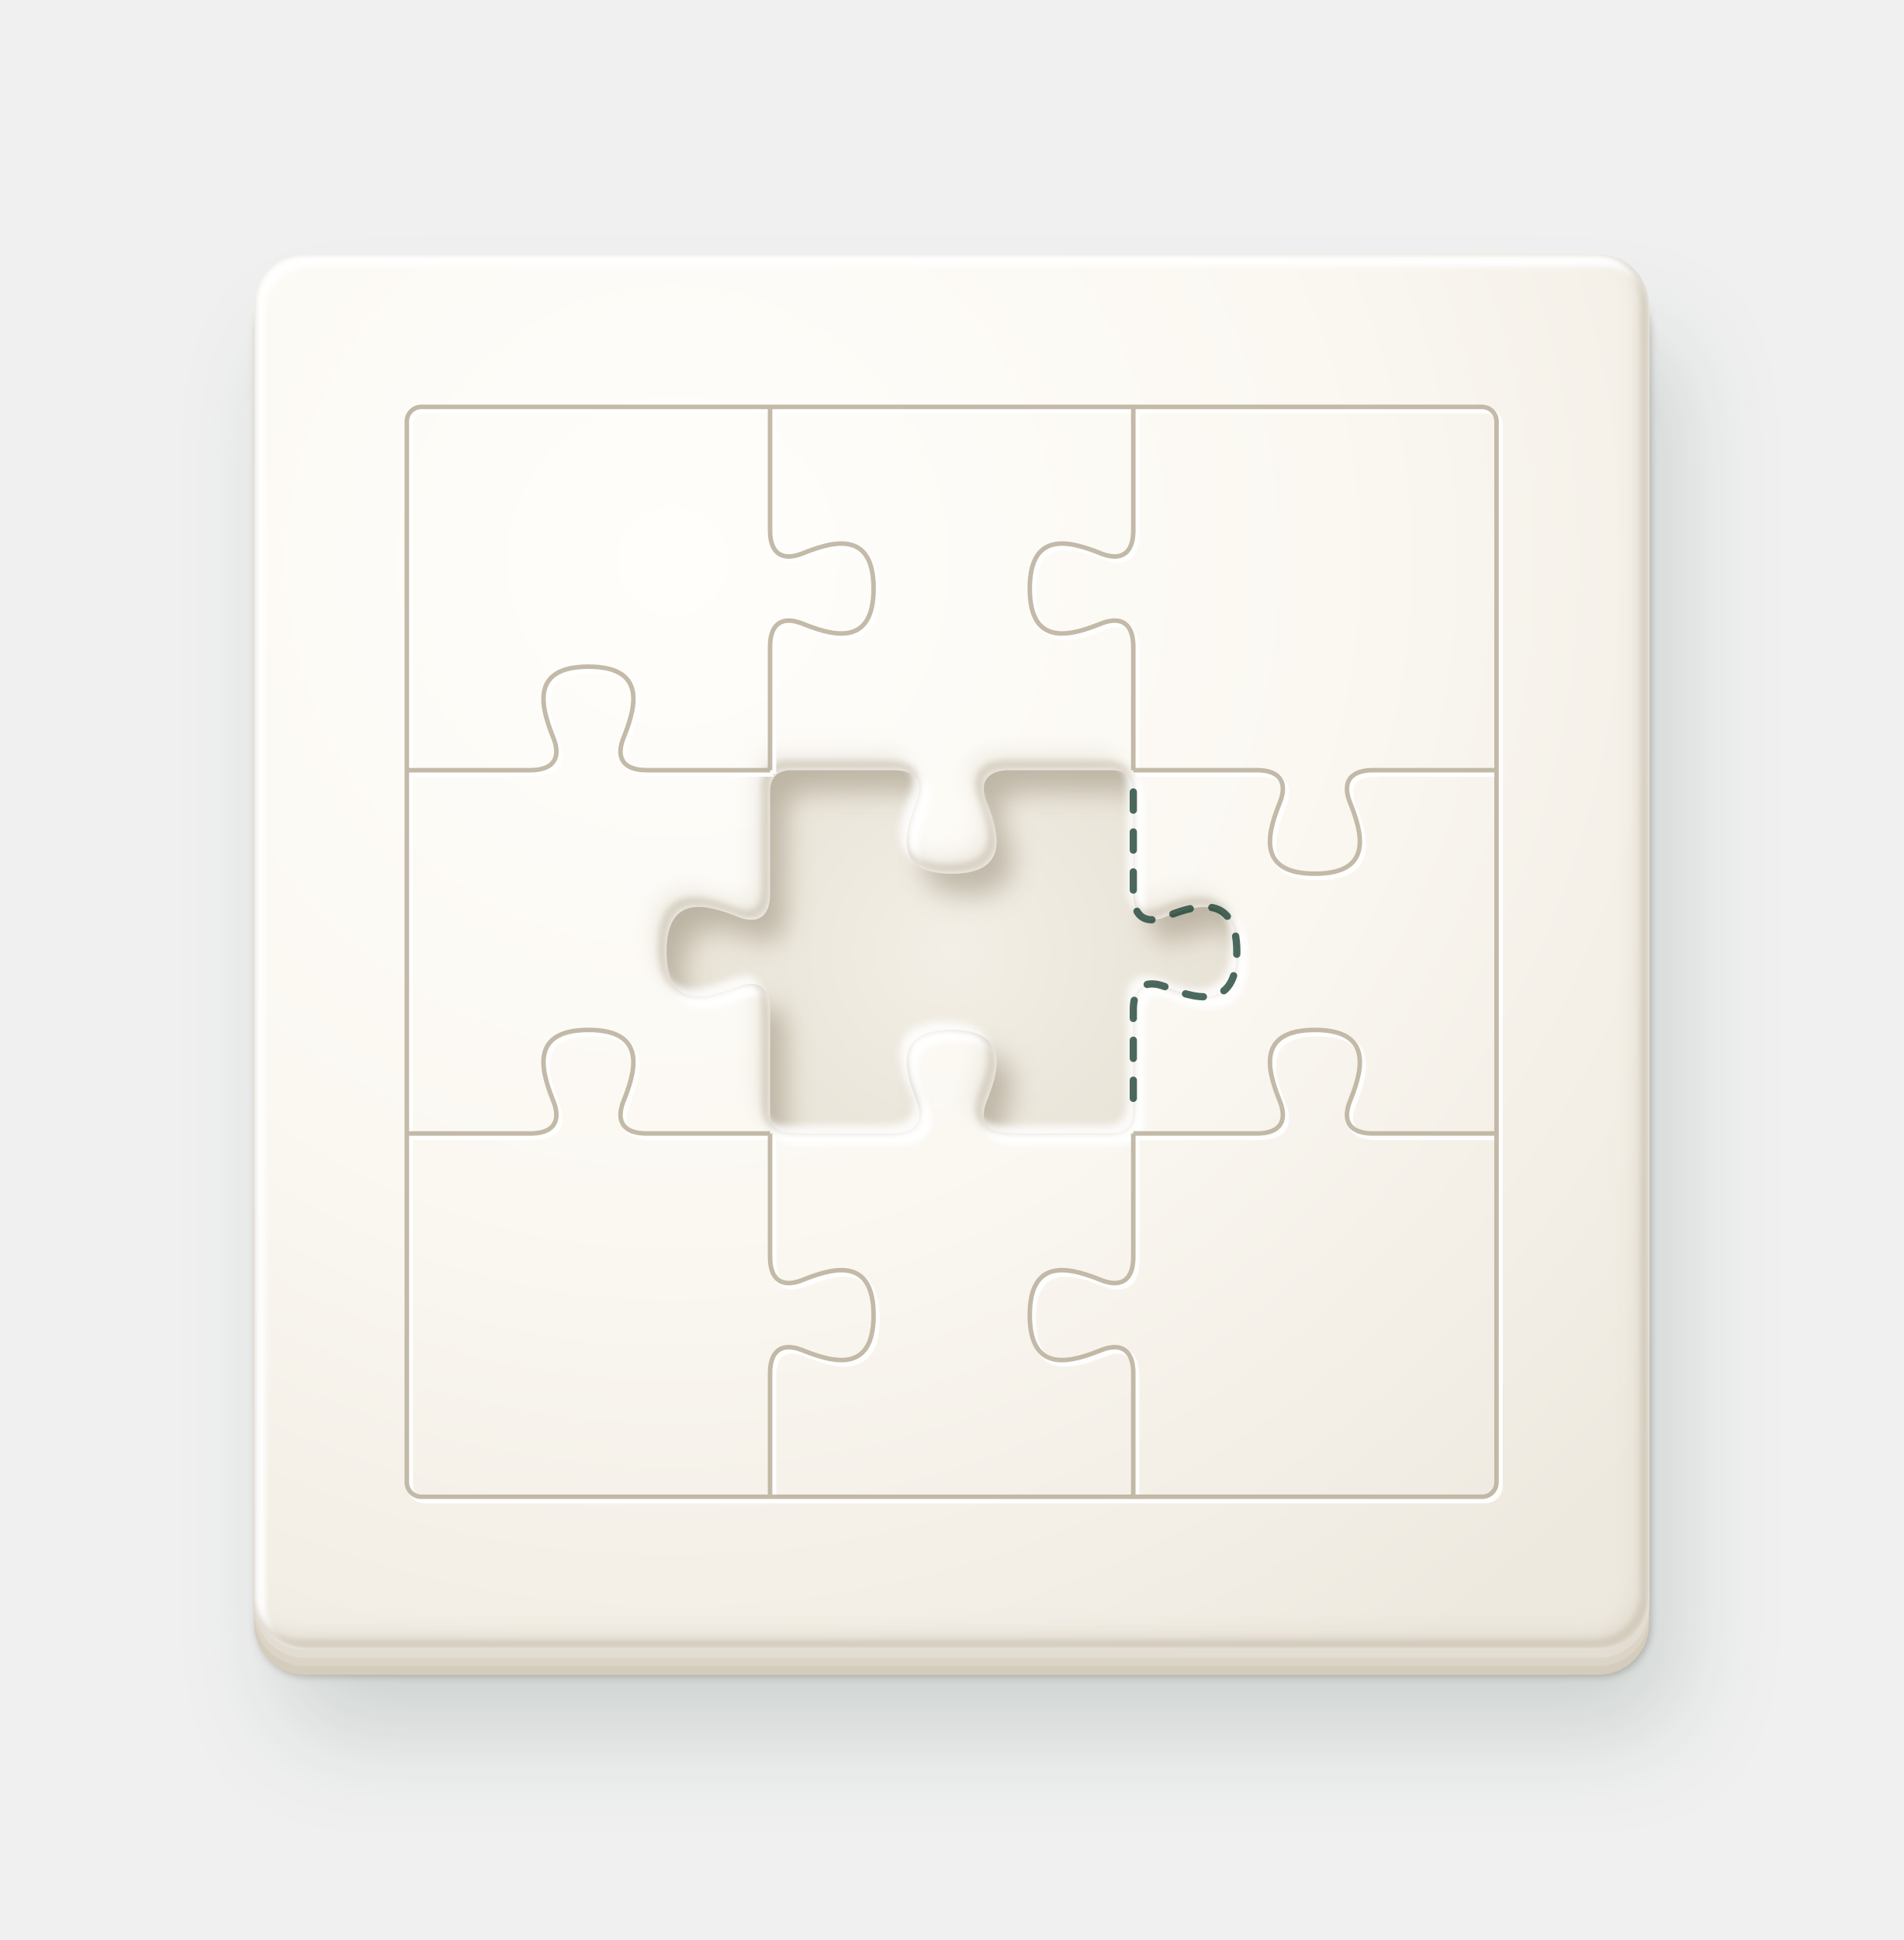
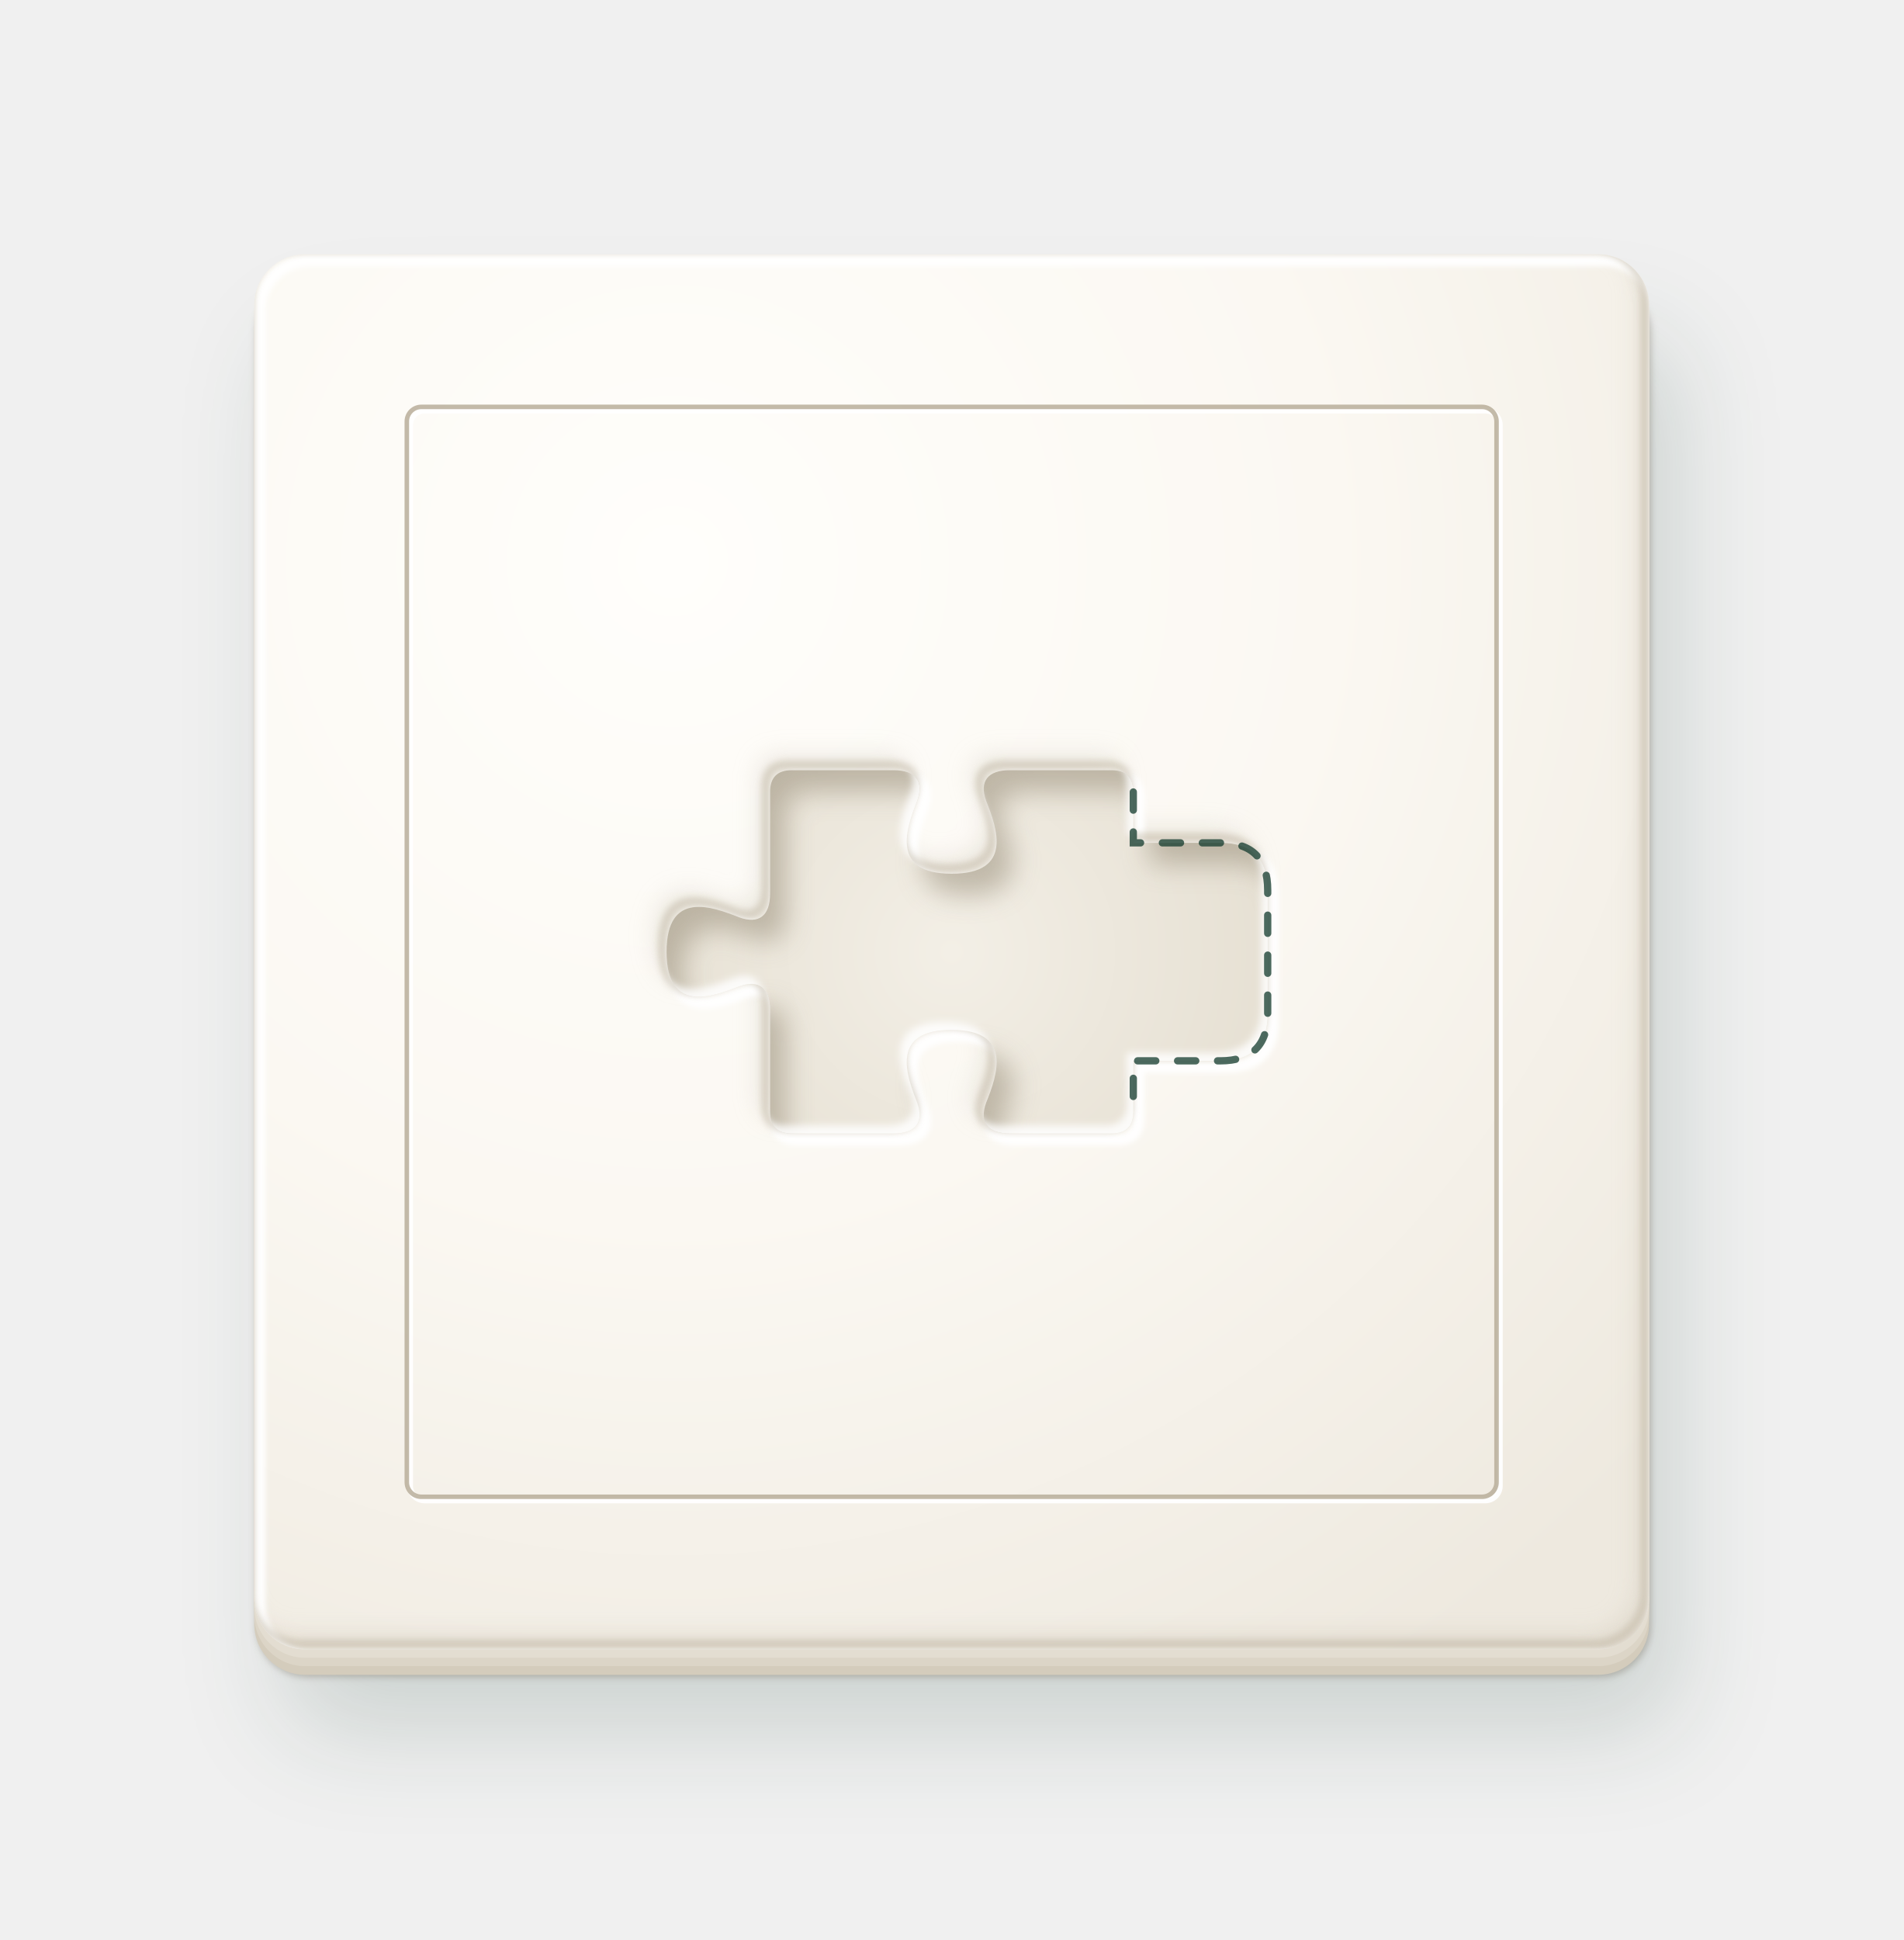
<svg xmlns="http://www.w3.org/2000/svg" viewBox="-70 -70 524 534" width="524" height="534">
  <defs>
    <filter id="puzzle-b07" x="-60%" y="-60%" width="220%" height="220%" color-interpolation-filters="sRGB">
      <feGaussianBlur stdDeviation="0.7" />
    </filter>
    <filter id="puzzle-b09" x="-60%" y="-60%" width="220%" height="220%" color-interpolation-filters="sRGB">
      <feGaussianBlur stdDeviation="0.9" />
    </filter>
    <filter id="puzzle-b10" x="-60%" y="-60%" width="220%" height="220%" color-interpolation-filters="sRGB">
      <feGaussianBlur stdDeviation="1" />
    </filter>
    <filter id="puzzle-b32" x="-60%" y="-60%" width="220%" height="220%" color-interpolation-filters="sRGB">
      <feGaussianBlur stdDeviation="3.2" />
    </filter>
    <filter id="puzzle-b36" x="-60%" y="-60%" width="220%" height="220%" color-interpolation-filters="sRGB">
      <feGaussianBlur stdDeviation="3.6" />
    </filter>
    <filter id="puzzle-b16x" x="-60%" y="-60%" width="220%" height="220%" color-interpolation-filters="sRGB">
      <feGaussianBlur stdDeviation="14" />
    </filter>
  </defs>
  <defs>
    <clipPath id="bd-h">
-       <path d="M148 142L176 142C182 142 184.5 145 182.5 150.5C179.5 158 175 170.5 192 170.5C209 170.5 204.5 158 201.5 150.5C199.5 145 202 142 208 142L236 142Q242 142 242 148L242 176C242 182 245 184.5 250.5 182.5C258 179.5 270.5 175 270.5 192C270.5 209 258 204.5 250.5 201.5C245 199.5 242 202 242 208L242 236Q242 242 236 242L208 242C202 242 199.5 239 201.5 233.5C204.5 226 209 213.5 192 213.5C175 213.5 179.5 226 182.5 233.5C184.5 239 182 242 176 242L148 242Q142 242 142 236L142 208C142 202 139 199.5 133.5 201.5C126 204.5 113.5 209 113.5 192C113.5 175 126 179.5 133.5 182.5C139 184.5 142 182 142 176L142 148Q142 142 148 142Z" />
+       <path d="M148 142L176 142C182 142 184.5 145 182.5 150.5C179.5 158 175 170.5 192 170.5C209 170.5 204.5 158 201.5 150.5C199.5 145 202 142 208 142L236 142Q242 142 242 148L242 162L266 162Q279 162 279 175L279 209Q279 222 266 222L242 222L242 236Q242 242 236 242L208 242C202 242 199.5 239 201.5 233.5C204.5 226 209 213.5 192 213.5C175 213.5 179.5 226 182.5 233.5C184.5 239 182 242 176 242L148 242Q142 242 142 236L142 208C142 202 139 199.5 133.5 201.5C126 204.5 113.5 209 113.5 192C113.5 175 126 179.5 133.5 182.5C139 184.5 142 182 142 176L142 148Q142 142 148 142Z" />
    </clipPath>
    <radialGradient id="bd-fl" gradientUnits="userSpaceOnUse" cx="192" cy="192" r="90">
      <stop offset="0" stop-color="#f3efe6" />
      <stop offset="1" stop-color="#e6e0d3" />
    </radialGradient>
  </defs>
  <path d="M14 0H370A14 14 0 0 1 384 14V370A14 14 0 0 1 370 384H14A14 14 0 0 1 0 370V14A14 14 0 0 1 14 0Z" fill="#123a2c" opacity=".16" transform="translate(8 23)" filter="url(#puzzle-b16x)" />
  <path d="M14 0H370A14 14 0 0 1 384 14V370A14 14 0 0 1 370 384H14A14 14 0 0 1 0 370V14A14 14 0 0 1 14 0Z" fill="#4b3f2a" opacity=".28" transform="translate(.5 7.6)" filter="url(#puzzle-b10)" />
  <path d="M14 0H370A14 14 0 0 1 384 14V370A14 14 0 0 1 370 384H14A14 14 0 0 1 0 370V14A14 14 0 0 1 14 0Z" transform="translate(0 7)" fill="#d4ccbc" />
  <path d="M14 0H370A14 14 0 0 1 384 14V370A14 14 0 0 1 370 384H14A14 14 0 0 1 0 370V14A14 14 0 0 1 14 0Z" transform="translate(0 4.62)" fill="#dcd5c7" />
  <path d="M14 0H370A14 14 0 0 1 384 14V370A14 14 0 0 1 370 384H14A14 14 0 0 1 0 370V14A14 14 0 0 1 14 0Z" transform="translate(0 2.31)" fill="#e3ddd1" />
-   <path d="M148 142L176 142C182 142 184.5 145 182.5 150.5C179.5 158 175 170.5 192 170.5C209 170.5 204.5 158 201.5 150.5C199.5 145 202 142 208 142L236 142Q242 142 242 148L242 176C242 182 245 184.5 250.5 182.5C258 179.5 270.5 175 270.5 192C270.5 209 258 204.5 250.5 201.5C245 199.5 242 202 242 208L242 236Q242 242 236 242L208 242C202 242 199.5 239 201.5 233.5C204.5 226 209 213.5 192 213.5C175 213.5 179.5 226 182.5 233.5C184.5 239 182 242 176 242L148 242Q142 242 142 236L142 208C142 202 139 199.5 133.5 201.5C126 204.5 113.5 209 113.5 192C113.5 175 126 179.5 133.5 182.5C139 184.5 142 182 142 176L142 148Q142 142 148 142Z" fill="url(#bd-fl)" />
+   <path d="M148 142L176 142C182 142 184.5 145 182.5 150.5C179.5 158 175 170.5 192 170.5C209 170.5 204.5 158 201.5 150.5C199.5 145 202 142 208 142L236 142Q242 142 242 148L242 162L266 162Q279 162 279 175L279 209Q279 222 266 222L242 222L242 236Q242 242 236 242L208 242C202 242 199.5 239 201.5 233.5C204.5 226 209 213.5 192 213.5C175 213.5 179.5 226 182.5 233.5C184.5 239 182 242 176 242L148 242Q142 242 142 236L142 208C142 202 139 199.5 133.5 201.5C126 204.5 113.5 209 113.5 192C113.5 175 126 179.5 133.5 182.5C139 184.5 142 182 142 176L142 148Q142 142 148 142Z" fill="url(#bd-fl)" />
  <defs>
    <radialGradient id="bd-g" gradientUnits="userSpaceOnUse" cx="115.2" cy="84.48" r="364.8">
      <stop offset="0" stop-color="#fffefb" />
      <stop offset=".5" stop-color="#fbf8f2" />
      <stop offset="1" stop-color="#eee9df" />
    </radialGradient>
    <clipPath id="bd-c">
-       <path d="M14 0H370A14 14 0 0 1 384 14V370A14 14 0 0 1 370 384H14A14 14 0 0 1 0 370V14A14 14 0 0 1 14 0ZM148 142L176 142C182 142 184.5 145 182.5 150.5C179.5 158 175 170.5 192 170.5C209 170.5 204.5 158 201.5 150.5C199.5 145 202 142 208 142L236 142Q242 142 242 148L242 176C242 182 245 184.5 250.5 182.5C258 179.5 270.5 175 270.5 192C270.5 209 258 204.5 250.5 201.5C245 199.5 242 202 242 208L242 236Q242 242 236 242L208 242C202 242 199.5 239 201.5 233.5C204.5 226 209 213.5 192 213.5C175 213.5 179.5 226 182.5 233.5C184.5 239 182 242 176 242L148 242Q142 242 142 236L142 208C142 202 139 199.5 133.5 201.5C126 204.5 113.5 209 113.5 192C113.5 175 126 179.5 133.5 182.5C139 184.5 142 182 142 176L142 148Q142 142 148 142Z" clip-rule="evenodd" />
+       <path d="M14 0H370A14 14 0 0 1 384 14V370A14 14 0 0 1 370 384H14A14 14 0 0 1 0 370V14A14 14 0 0 1 14 0ZM148 142L176 142C182 142 184.5 145 182.5 150.5C179.5 158 175 170.5 192 170.5C209 170.5 204.5 158 201.5 150.5C199.5 145 202 142 208 142L236 142Q242 142 242 148L242 162L266 162Q279 162 279 175L279 209Q279 222 266 222L242 222L242 236Q242 242 236 242L208 242C202 242 199.5 239 201.5 233.5C204.5 226 209 213.5 192 213.5C175 213.5 179.5 226 182.5 233.5C184.5 239 182 242 176 242L148 242Q142 242 142 236L142 208C142 202 139 199.5 133.5 201.5C126 204.5 113.5 209 113.5 192C113.5 175 126 179.5 133.5 182.5C139 184.5 142 182 142 176L142 148Q142 142 148 142Z" clip-rule="evenodd" />
    </clipPath>
  </defs>
-   <path d="M14 0H370A14 14 0 0 1 384 14V370A14 14 0 0 1 370 384H14A14 14 0 0 1 0 370V14A14 14 0 0 1 14 0ZM148 142L176 142C182 142 184.5 145 182.5 150.5C179.5 158 175 170.5 192 170.5C209 170.5 204.5 158 201.5 150.5C199.5 145 202 142 208 142L236 142Q242 142 242 148L242 176C242 182 245 184.5 250.5 182.5C258 179.5 270.5 175 270.5 192C270.5 209 258 204.5 250.5 201.5C245 199.5 242 202 242 208L242 236Q242 242 236 242L208 242C202 242 199.5 239 201.5 233.5C204.5 226 209 213.5 192 213.5C175 213.5 179.5 226 182.5 233.5C184.5 239 182 242 176 242L148 242Q142 242 142 236L142 208C142 202 139 199.5 133.5 201.5C126 204.5 113.5 209 113.5 192C113.5 175 126 179.5 133.5 182.5C139 184.5 142 182 142 176L142 148Q142 142 148 142Z" fill="url(#bd-g)" fill-rule="evenodd" />
+   <path d="M14 0H370A14 14 0 0 1 384 14V370A14 14 0 0 1 370 384H14A14 14 0 0 1 0 370V14A14 14 0 0 1 14 0ZM148 142L176 142C182 142 184.5 145 182.5 150.5C179.5 158 175 170.5 192 170.5C209 170.5 204.5 158 201.5 150.5C199.5 145 202 142 208 142L236 142Q242 142 242 148L242 162L266 162Q279 162 279 175L279 209Q279 222 266 222L242 222L242 236Q242 242 236 242L208 242C202 242 199.5 239 201.5 233.5C204.5 226 209 213.5 192 213.5C175 213.5 179.5 226 182.5 233.5C184.5 239 182 242 176 242L148 242Q142 242 142 236L142 208C142 202 139 199.5 133.5 201.5C126 204.5 113.5 209 113.5 192C113.5 175 126 179.5 133.5 182.5C139 184.5 142 182 142 176L142 148Q142 142 148 142Z" fill="url(#bd-g)" fill-rule="evenodd" />
  <g clip-path="url(#bd-c)">
-     <path d="M-400 -400h1184v1184h-1184ZM14 0H370A14 14 0 0 1 384 14V370A14 14 0 0 1 370 384H14A14 14 0 0 1 0 370V14A14 14 0 0 1 14 0ZM148 142L176 142C182 142 184.5 145 182.5 150.5C179.5 158 175 170.5 192 170.5C209 170.5 204.5 158 201.5 150.5C199.5 145 202 142 208 142L236 142Q242 142 242 148L242 176C242 182 245 184.5 250.5 182.5C258 179.5 270.5 175 270.5 192C270.5 209 258 204.5 250.5 201.5C245 199.5 242 202 242 208L242 236Q242 242 236 242L208 242C202 242 199.5 239 201.5 233.5C204.5 226 209 213.5 192 213.5C175 213.5 179.5 226 182.5 233.5C184.5 239 182 242 176 242L148 242Q142 242 142 236L142 208C142 202 139 199.5 133.5 201.5C126 204.5 113.5 209 113.5 192C113.5 175 126 179.5 133.5 182.5C139 184.5 142 182 142 176L142 148Q142 142 148 142Z" fill-rule="evenodd" fill="#bdb3a0" opacity=".26" transform="translate(-3.4 -4.2)" filter="url(#puzzle-b32)" />
-     <path d="M14 0H370A14 14 0 0 1 384 14V370A14 14 0 0 1 370 384H14A14 14 0 0 1 0 370V14A14 14 0 0 1 14 0ZM148 142L176 142C182 142 184.5 145 182.5 150.5C179.5 158 175 170.5 192 170.5C209 170.5 204.5 158 201.5 150.5C199.5 145 202 142 208 142L236 142Q242 142 242 148L242 176C242 182 245 184.5 250.5 182.5C258 179.5 270.5 175 270.5 192C270.5 209 258 204.5 250.5 201.5C245 199.5 242 202 242 208L242 236Q242 242 236 242L208 242C202 242 199.5 239 201.5 233.5C204.5 226 209 213.5 192 213.5C175 213.5 179.5 226 182.5 233.5C184.5 239 182 242 176 242L148 242Q142 242 142 236L142 208C142 202 139 199.5 133.5 201.5C126 204.5 113.5 209 113.5 192C113.5 175 126 179.5 133.5 182.5C139 184.5 142 182 142 176L142 148Q142 142 148 142Z" fill="none" stroke="#fff" stroke-width="3.2" opacity=".95" transform="translate(1.5 1.7)" filter="url(#puzzle-b07)" />
-     <path d="M14 0H370A14 14 0 0 1 384 14V370A14 14 0 0 1 370 384H14A14 14 0 0 1 0 370V14A14 14 0 0 1 14 0ZM148 142L176 142C182 142 184.5 145 182.5 150.5C179.5 158 175 170.5 192 170.5C209 170.5 204.5 158 201.5 150.5C199.5 145 202 142 208 142L236 142Q242 142 242 148L242 176C242 182 245 184.5 250.5 182.5C258 179.5 270.5 175 270.5 192C270.5 209 258 204.5 250.5 201.5C245 199.5 242 202 242 208L242 236Q242 242 236 242L208 242C202 242 199.5 239 201.5 233.5C204.5 226 209 213.5 192 213.5C175 213.5 179.5 226 182.5 233.5C184.5 239 182 242 176 242L148 242Q142 242 142 236L142 208C142 202 139 199.5 133.5 201.5C126 204.5 113.5 209 113.5 192C113.5 175 126 179.5 133.5 182.5C139 184.5 142 182 142 176L142 148Q142 142 148 142Z" fill="none" stroke="#bfb5a2" stroke-width="2.2" opacity=".55" transform="translate(-1.2 -1.5)" filter="url(#puzzle-b09)" />
+     <path d="M-400 -400h1184v1184h-1184ZM14 0H370A14 14 0 0 1 384 14V370A14 14 0 0 1 370 384H14A14 14 0 0 1 0 370V14A14 14 0 0 1 14 0ZM148 142L176 142C182 142 184.5 145 182.5 150.5C179.5 158 175 170.5 192 170.5C209 170.5 204.5 158 201.5 150.5C199.5 145 202 142 208 142L236 142Q242 142 242 148L242 162L266 162Q279 162 279 175L279 209Q279 222 266 222L242 222L242 236Q242 242 236 242L208 242C202 242 199.5 239 201.5 233.5C204.5 226 209 213.5 192 213.5C175 213.5 179.5 226 182.5 233.5C184.5 239 182 242 176 242L148 242Q142 242 142 236L142 208C142 202 139 199.5 133.5 201.5C126 204.5 113.5 209 113.5 192C113.5 175 126 179.5 133.5 182.5C139 184.5 142 182 142 176L142 148Q142 142 148 142Z" fill-rule="evenodd" fill="#bdb3a0" opacity=".26" transform="translate(-3.4 -4.2)" filter="url(#puzzle-b32)" />
+     <path d="M14 0H370A14 14 0 0 1 384 14V370A14 14 0 0 1 370 384H14A14 14 0 0 1 0 370V14A14 14 0 0 1 14 0ZM148 142L176 142C182 142 184.5 145 182.5 150.5C179.5 158 175 170.5 192 170.5C209 170.5 204.5 158 201.5 150.5C199.5 145 202 142 208 142L236 142Q242 142 242 148L242 162L266 162Q279 162 279 175L279 209Q279 222 266 222L242 222L242 236Q242 242 236 242L208 242C202 242 199.5 239 201.5 233.5C204.5 226 209 213.5 192 213.5C175 213.5 179.5 226 182.5 233.5C184.5 239 182 242 176 242L148 242Q142 242 142 236L142 208C142 202 139 199.5 133.5 201.5C126 204.5 113.5 209 113.5 192C113.5 175 126 179.5 133.5 182.5C139 184.5 142 182 142 176L142 148Q142 142 148 142Z" fill="none" stroke="#fff" stroke-width="3.2" opacity=".95" transform="translate(1.5 1.7)" filter="url(#puzzle-b07)" />
+     <path d="M14 0H370A14 14 0 0 1 384 14V370A14 14 0 0 1 370 384H14A14 14 0 0 1 0 370V14A14 14 0 0 1 14 0ZM148 142L176 142C182 142 184.5 145 182.5 150.5C179.5 158 175 170.5 192 170.5C209 170.5 204.5 158 201.5 150.5C199.5 145 202 142 208 142L236 142Q242 142 242 148L242 162L266 162Q279 162 279 175L279 209Q279 222 266 222L242 222L242 236Q242 242 236 242L208 242C202 242 199.5 239 201.5 233.5C204.5 226 209 213.5 192 213.5C175 213.5 179.5 226 182.5 233.5C184.5 239 182 242 176 242L148 242Q142 242 142 236L142 208C142 202 139 199.5 133.5 201.5C126 204.5 113.5 209 113.5 192C113.5 175 126 179.5 133.5 182.5C139 184.5 142 182 142 176L142 148Q142 142 148 142Z" fill="none" stroke="#bfb5a2" stroke-width="2.2" opacity=".55" transform="translate(-1.2 -1.5)" filter="url(#puzzle-b09)" />
  </g>
-   <path d="M142 42L142 76C142 82 145 84.5 150.5 82.5C158 79.5 170.5 75 170.5 92C170.5 109 158 104.5 150.5 101.5C145 99.5 142 102 142 108L142 142M242 42L242 76C242 82 239 84.5 233.5 82.5C226 79.5 213.5 75 213.5 92C213.5 109 226 104.5 233.5 101.5C239 99.5 242 102 242 108L242 142M142 242L142 276C142 282 145 284.5 150.5 282.5C158 279.5 170.5 275 170.5 292C170.5 309 158 304.5 150.5 301.5C145 299.5 142 302 142 308L142 342M242 242L242 276C242 282 239 284.5 233.5 282.5C226 279.5 213.5 275 213.5 292C213.5 309 226 304.5 233.5 301.5C239 299.5 242 302 242 308L242 342M42 142L76 142C82 142 84.5 139 82.5 133.5C79.5 126 75 113.5 92 113.5C109 113.5 104.5 126 101.5 133.5C99.5 139 102 142 108 142L142 142M242 142L276 142C282 142 284.5 145 282.5 150.5C279.5 158 275 170.5 292 170.5C309 170.5 304.5 158 301.5 150.5C299.5 145 302 142 308 142L342 142M42 242L76 242C82 242 84.5 239 82.5 233.5C79.5 226 75 213.5 92 213.5C109 213.5 104.5 226 101.5 233.5C99.5 239 102 242 108 242L142 242M242 242L276 242C282 242 284.5 239 282.5 233.5C279.5 226 275 213.5 292 213.5C309 213.5 304.5 226 301.5 233.5C299.5 239 302 242 308 242L342 242M46 42H338A4 4 0 0 1 342 46V338A4 4 0 0 1 338 342H46A4 4 0 0 1 42 338V46A4 4 0 0 1 46 42Z" fill="none" stroke="#fff" stroke-width="1.6" opacity=".95" transform="translate(.9 1)" />
-   <path d="M142 42L142 76C142 82 145 84.5 150.5 82.5C158 79.5 170.5 75 170.5 92C170.5 109 158 104.5 150.5 101.5C145 99.5 142 102 142 108L142 142M242 42L242 76C242 82 239 84.5 233.5 82.5C226 79.5 213.5 75 213.5 92C213.5 109 226 104.5 233.5 101.5C239 99.5 242 102 242 108L242 142M142 242L142 276C142 282 145 284.5 150.5 282.5C158 279.5 170.5 275 170.5 292C170.5 309 158 304.5 150.5 301.5C145 299.5 142 302 142 308L142 342M242 242L242 276C242 282 239 284.5 233.5 282.5C226 279.5 213.5 275 213.5 292C213.5 309 226 304.5 233.5 301.5C239 299.5 242 302 242 308L242 342M42 142L76 142C82 142 84.5 139 82.5 133.5C79.5 126 75 113.5 92 113.5C109 113.5 104.5 126 101.5 133.5C99.5 139 102 142 108 142L142 142M242 142L276 142C282 142 284.5 145 282.5 150.5C279.5 158 275 170.5 292 170.5C309 170.5 304.5 158 301.5 150.5C299.5 145 302 142 308 142L342 142M42 242L76 242C82 242 84.5 239 82.5 233.5C79.5 226 75 213.5 92 213.5C109 213.5 104.5 226 101.5 233.5C99.5 239 102 242 108 242L142 242M242 242L276 242C282 242 284.5 239 282.5 233.5C279.5 226 275 213.5 292 213.5C309 213.5 304.5 226 301.5 233.5C299.5 239 302 242 308 242L342 242M46 42H338A4 4 0 0 1 342 46V338A4 4 0 0 1 338 342H46A4 4 0 0 1 42 338V46A4 4 0 0 1 46 42Z" fill="none" stroke="#b9ae9a" stroke-width="1.25" opacity=".85" />
+   <path d="M46 42H338A4 4 0 0 1 342 46V338A4 4 0 0 1 338 342H46A4 4 0 0 1 42 338V46A4 4 0 0 1 46 42Z" fill="none" stroke="#fff" stroke-width="1.6" opacity=".95" transform="translate(.9 1)" />
+   <path d="M46 42H338A4 4 0 0 1 342 46V338A4 4 0 0 1 338 342H46A4 4 0 0 1 42 338V46A4 4 0 0 1 46 42Z" fill="none" stroke="#b9ae9a" stroke-width="1.25" opacity=".85" />
  <g clip-path="url(#bd-h)">
-     <path d="M-400 -400h1184v1184h-1184ZM148 142L176 142C182 142 184.5 145 182.5 150.5C179.5 158 175 170.5 192 170.5C209 170.5 204.5 158 201.5 150.5C199.5 145 202 142 208 142L236 142Q242 142 242 148L242 176C242 182 245 184.5 250.5 182.5C258 179.5 270.5 175 270.5 192C270.5 209 258 204.5 250.5 201.5C245 199.5 242 202 242 208L242 236Q242 242 236 242L208 242C202 242 199.5 239 201.5 233.5C204.5 226 209 213.5 192 213.5C175 213.5 179.5 226 182.5 233.5C184.5 239 182 242 176 242L148 242Q142 242 142 236L142 208C142 202 139 199.5 133.5 201.5C126 204.5 113.5 209 113.5 192C113.5 175 126 179.5 133.5 182.5C139 184.5 142 182 142 176L142 148Q142 142 148 142Z" fill-rule="evenodd" fill="#7f735c" opacity=".42" transform="translate(4.5 6)" filter="url(#puzzle-b36)" />
-     <path d="M-400 -400h1184v1184h-1184ZM148 142L176 142C182 142 184.5 145 182.5 150.5C179.5 158 175 170.5 192 170.5C209 170.5 204.5 158 201.5 150.5C199.5 145 202 142 208 142L236 142Q242 142 242 148L242 176C242 182 245 184.5 250.5 182.5C258 179.5 270.5 175 270.5 192C270.5 209 258 204.5 250.5 201.5C245 199.5 242 202 242 208L242 236Q242 242 236 242L208 242C202 242 199.5 239 201.5 233.5C204.5 226 209 213.5 192 213.5C175 213.5 179.5 226 182.5 233.5C184.5 239 182 242 176 242L148 242Q142 242 142 236L142 208C142 202 139 199.5 133.5 201.5C126 204.5 113.5 209 113.5 192C113.5 175 126 179.5 133.5 182.5C139 184.5 142 182 142 176L142 148Q142 142 148 142Z" fill-rule="evenodd" fill="#fff" opacity=".85" transform="translate(-1.8 -2.2)" filter="url(#puzzle-b10)" />
+     <path d="M-400 -400h1184v1184h-1184ZM148 142L176 142C182 142 184.5 145 182.5 150.5C179.5 158 175 170.5 192 170.5C209 170.5 204.5 158 201.5 150.5C199.5 145 202 142 208 142L236 142Q242 142 242 148L242 162L266 162Q279 162 279 175L279 209Q279 222 266 222L242 222L242 236Q242 242 236 242L208 242C202 242 199.5 239 201.5 233.5C204.5 226 209 213.5 192 213.5C175 213.5 179.5 226 182.5 233.5C184.5 239 182 242 176 242L148 242Q142 242 142 236L142 208C142 202 139 199.5 133.5 201.5C126 204.5 113.5 209 113.5 192C113.5 175 126 179.5 133.5 182.5C139 184.5 142 182 142 176L142 148Q142 142 148 142Z" fill-rule="evenodd" fill="#7f735c" opacity=".42" transform="translate(4.5 6)" filter="url(#puzzle-b36)" />
+     <path d="M-400 -400h1184v1184h-1184ZM148 142L176 142C182 142 184.5 145 182.5 150.5C179.5 158 175 170.5 192 170.5C209 170.5 204.5 158 201.5 150.5C199.5 145 202 142 208 142L236 142Q242 142 242 148L242 162L266 162Q279 162 279 175L279 209Q279 222 266 222L242 222L242 236Q242 242 236 242L208 242C202 242 199.5 239 201.5 233.5C204.5 226 209 213.5 192 213.5C175 213.5 179.5 226 182.5 233.5C184.5 239 182 242 176 242L148 242Q142 242 142 236L142 208C142 202 139 199.5 133.5 201.5C126 204.5 113.5 209 113.5 192C113.5 175 126 179.5 133.5 182.5C139 184.5 142 182 142 176L142 148Q142 142 148 142Z" fill-rule="evenodd" fill="#fff" opacity=".85" transform="translate(-1.8 -2.2)" filter="url(#puzzle-b10)" />
  </g>
-   <path d="M242 148L242 176C242 182 245 184.5 250.5 182.5C258 179.5 270.5 175 270.5 192C270.5 209 258 204.5 250.5 201.5C245 199.5 242 202 242 208L242 236" fill="none" stroke="#123a2c" stroke-width="2" stroke-dasharray="5 6" stroke-linecap="round" opacity=".75" />
+   <path d="M242 148L242 162L266 162Q279 162 279 175L279 209Q279 222 266 222L242 222L242 236" fill="none" stroke="#123a2c" stroke-width="2" stroke-dasharray="5 6" stroke-linecap="round" opacity=".75" />
</svg>
